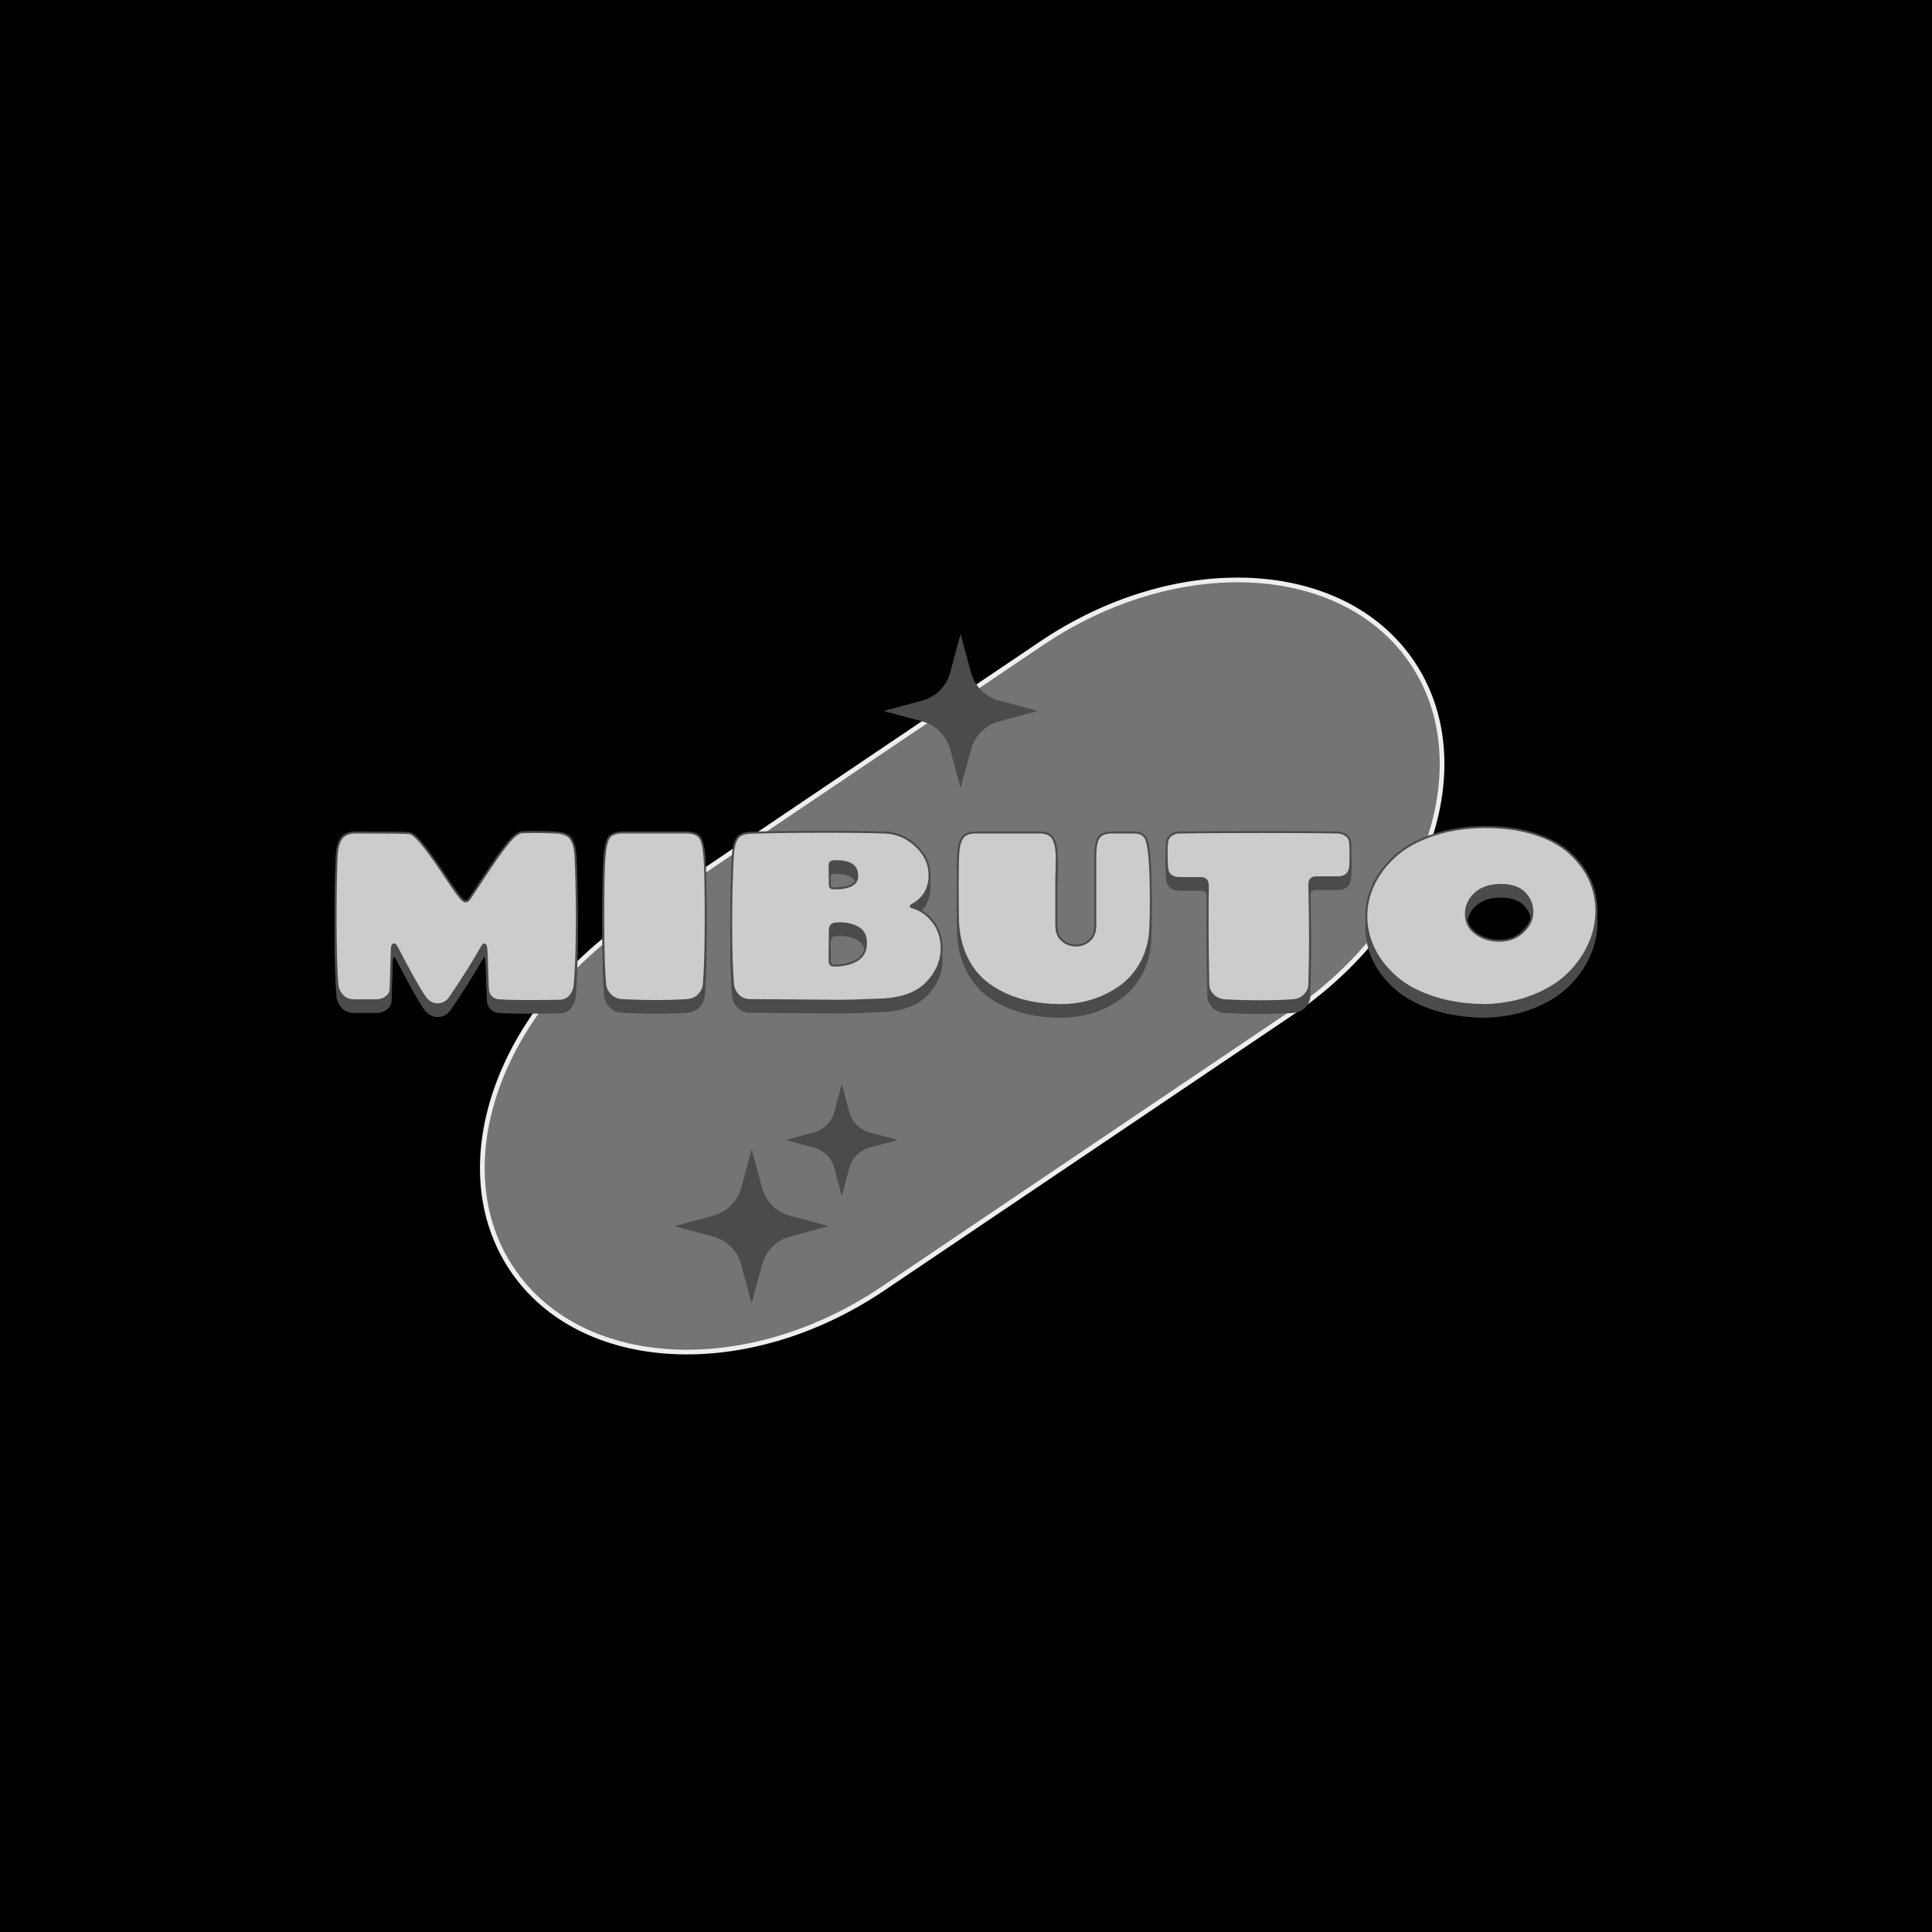
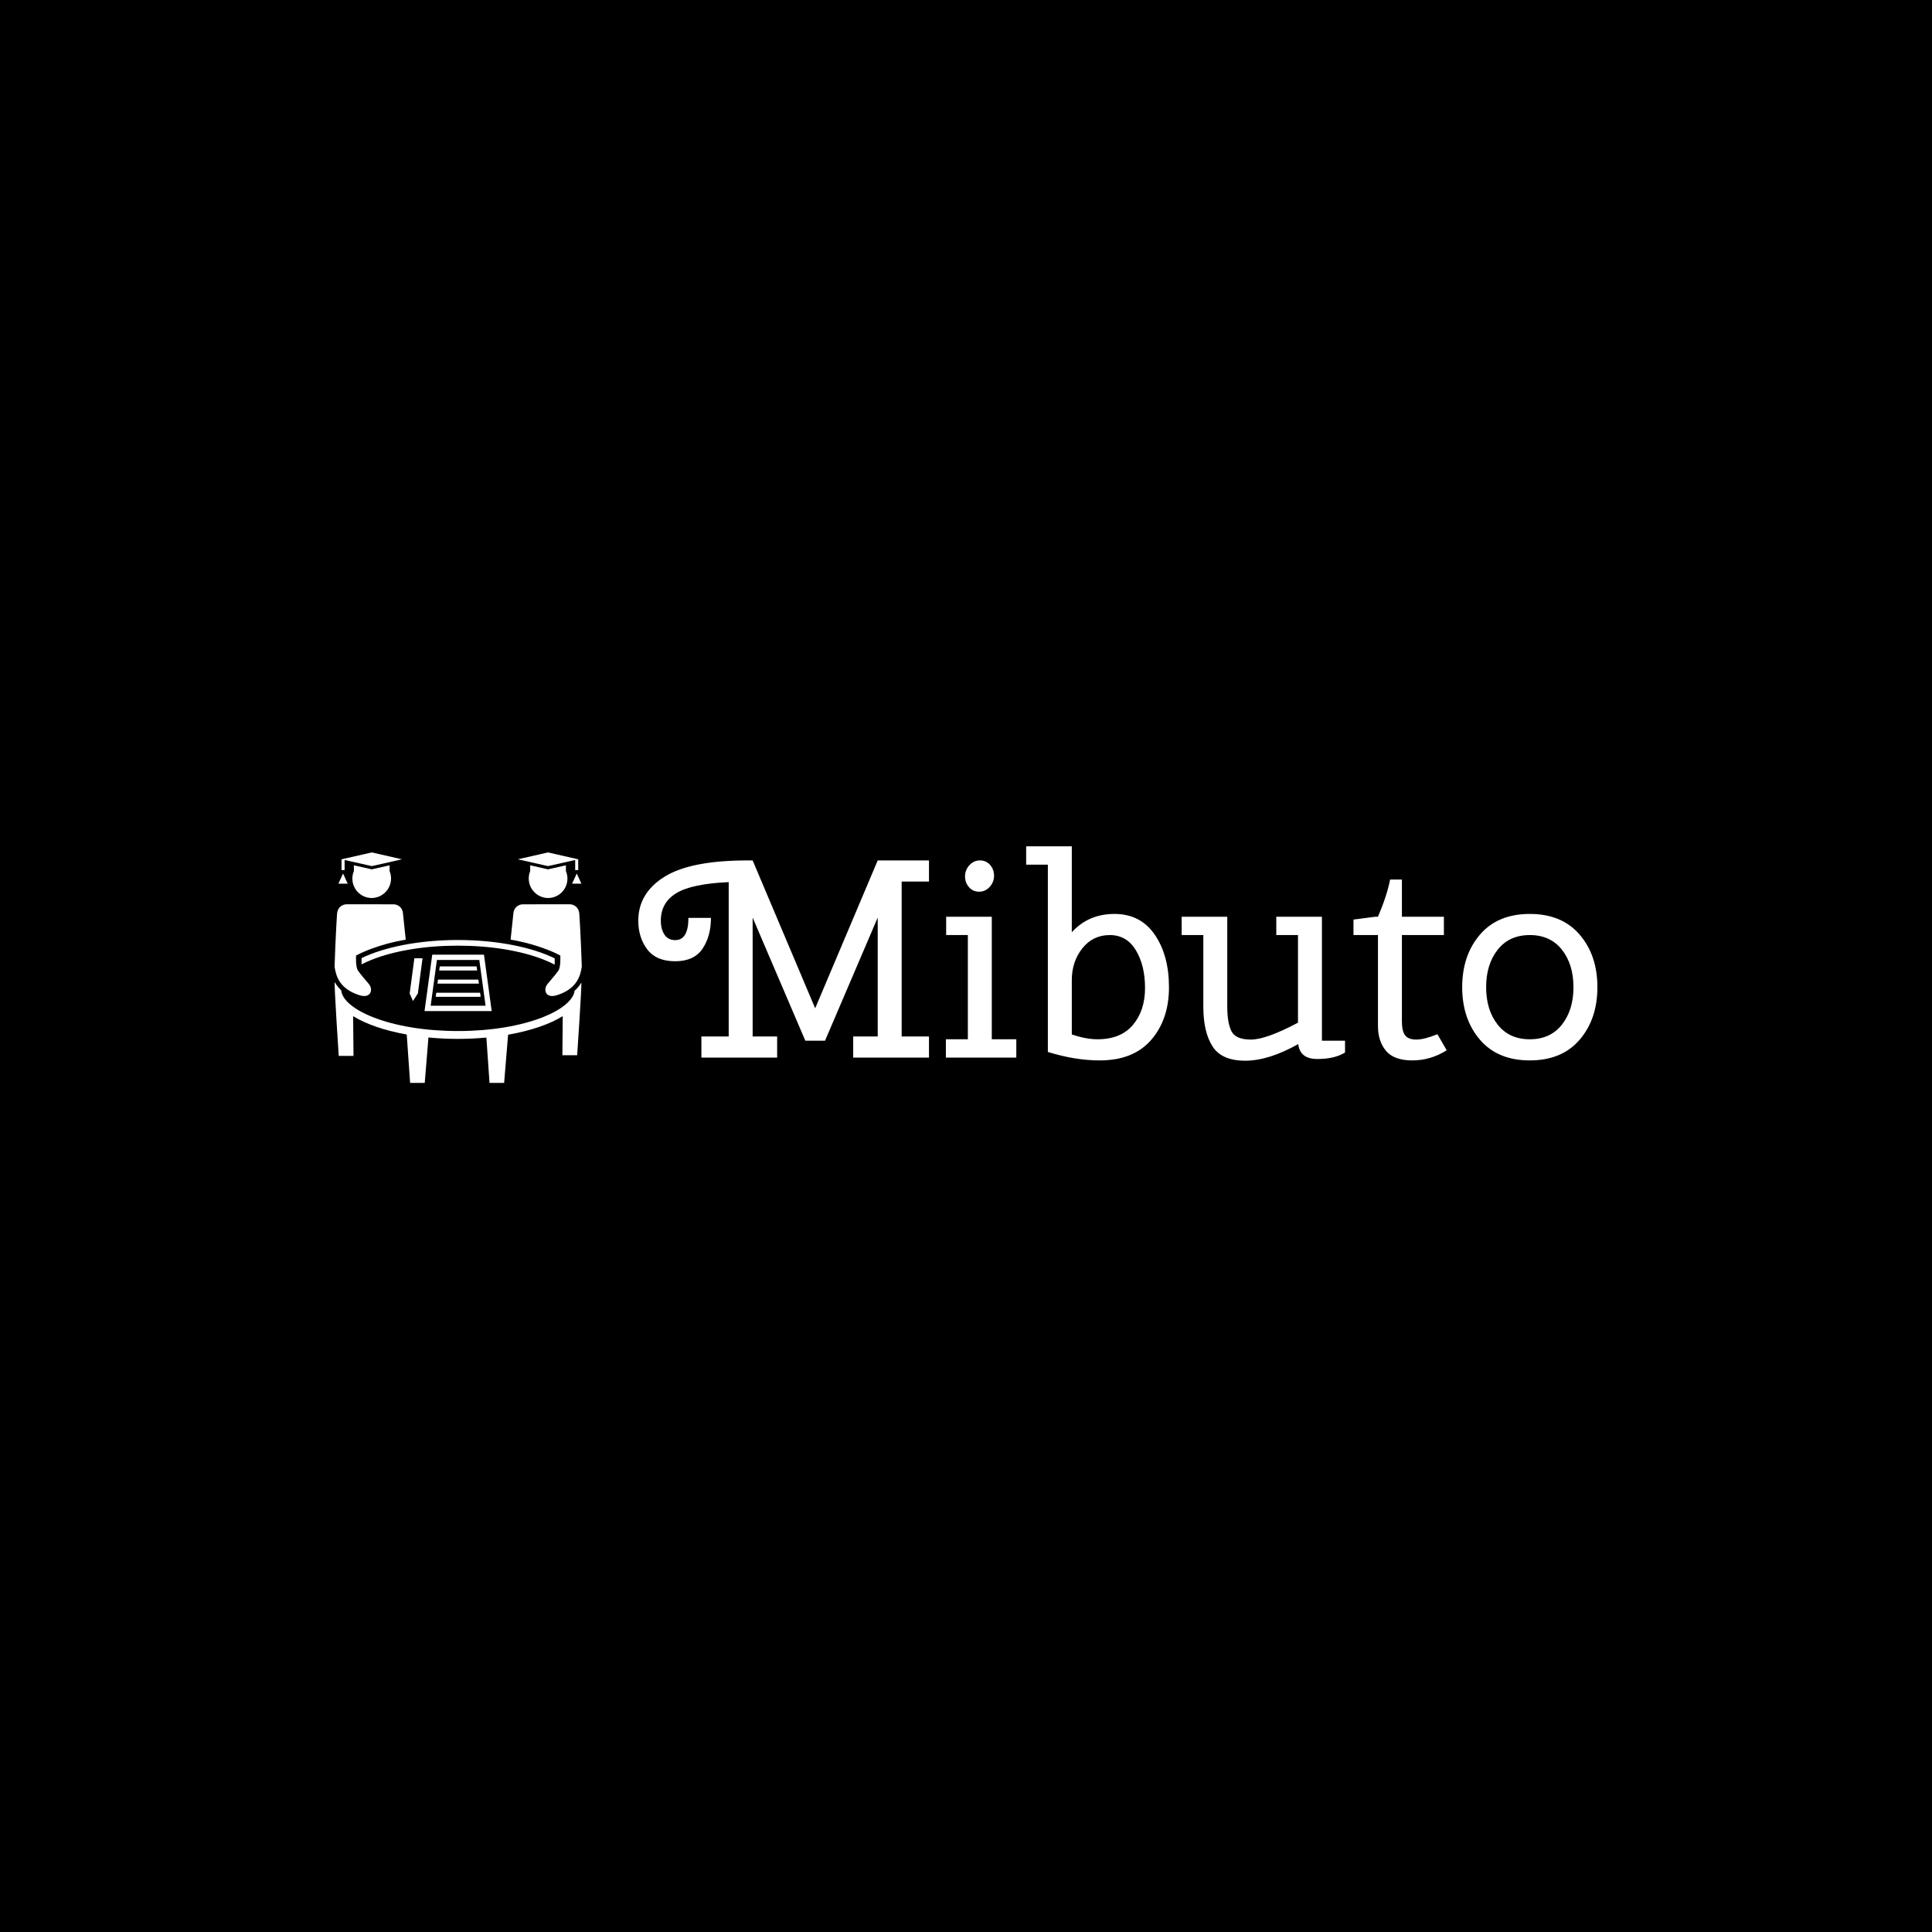
<svg xmlns="http://www.w3.org/2000/svg" version="1.1" width="1500" height="1500" viewBox="0 0 1500 1500">
  <rect width="1500" height="1500" x="0" y="0" id="background" stroke="transparent" fill="#000000" />
-   <svg xml:space="preserve" width="1000" height="1000" data-version="2" data-id="lg_1O2nrCX1n9H5pxilwh" viewBox="0 0 560 437" x="250" y="250">
+   <svg xml:space="preserve" width="1000" height="1000" data-version="2" data-id="lg_D4iJ4wWqGUarWQCO7N" viewBox="0 0 567 107" x="250" y="250">
    <rect width="100%" height="100%" fill="transparent" />
-     <rect width="190.923" height="464.402" x="-95.462" y="-232.201" fill="#747474" stroke="#eeeeee" stroke-width="2" rx="127" ry="127" transform="matrix(-.5683 -.8426 .8426 -.5683 278.346 218.5)" />
-     <path fill="#4b4b4b" d="m186.803 298.063 4.538 16.85a17.24 17.24 0 0 0 12.155 12.155l16.85 4.538-16.85 4.538A17.24 17.24 0 0 0 191.34 348.3l-4.538 16.85-4.538-16.85a17.24 17.24 0 0 0-12.155-12.155l-16.847-4.541 16.85-4.538a17.24 17.24 0 0 0 12.155-12.155zm39.19-28.303 3.3 12.254a12.536 12.536 0 0 0 8.839 8.838l12.253 3.3-12.253 3.3a12.536 12.536 0 0 0-8.839 8.84l-3.3 12.253-3.3-12.254a12.536 12.536 0 0 0-8.839-8.839l-12.251-3.302 12.254-3.3a12.536 12.536 0 0 0 8.838-8.839zm51.66-195.686 4.538 16.85a17.24 17.24 0 0 0 12.155 12.155l16.85 4.538-16.85 4.538a17.24 17.24 0 0 0-12.155 12.155l-4.538 16.85-4.538-16.85a17.24 17.24 0 0 0-12.155-12.155l-16.847-4.541 16.85-4.538a17.24 17.24 0 0 0 12.155-12.155z" />
-     <path fill="none" stroke="#4b4b4b" stroke-width="1.71" d="M43.62 171.332q3.81 4.73 8.75 12.2 4.95 7.47 6.9 9.94 1.96 2.47 3.14 2.47 1.19 0 2.12-1.34.92-1.33 6.79-10.3 5.87-8.96 9.69-13.64 3.81-4.69 6.07-4.79 2.27-.11 5.87-.11 3.61 0 8.45.21t6.44 2.52q1.59 2.32 1.9 6.54.62 10.82.62 28.69t-.93 28.17q-.2 2.47-1.85 4.43-1.65 1.96-4.53 1.96-6.29.1-13.96.1-7.67 0-12.2-.31-1.65-.1-2.94-1.29-1.29-1.18-1.39-3.14l-.62-16.99q-.1-2.48-1.08-2.78-.98-.31-1.8 1.33-5.46 9.69-13.6 21.63-1.96 2.99-5.15 2.99-3.19 0-5.25-2.99-3.61-5.15-12.26-21.83-.51-1.03-1.18-1.24-.67-.2-1.19.52-.51.72-.51 2.37l-.52 16.99q-.1 1.96-1.75 3.14-1.65 1.19-3.81 1.29h-10.2q-2.78-.1-4.48-1.96-1.7-1.85-2.01-4.22-.82-9.17-.82-28.48 0-19.31.52-28.38.3-4.32 1.95-6.69t5.87-2.37q21.63 0 23.38.31 1.76.31 5.57 5.05Zm87.13-5.36h27.61q4.32 0 5.71 2.16 1.4 2.17 1.86 8.91.46 6.75.46 26.16 0 19.42-.82 28.48-.31 2.37-2.11 4.23-1.81 1.85-4.79 2.06-5.87.41-13.6.41-7.72 0-14.62-.41-2.99-.21-4.79-2.06-1.81-1.86-2.12-4.23-.82-9.06-.82-28.48 0-19.41.46-26.16.47-6.74 1.86-8.91 1.39-2.16 5.71-2.16Zm89.61 42.23-.1 13.39q0 .93.62 1.6t1.65.67q6.28 0 10.35-2.48 4.07-2.47 4.07-7.77 0-5.31-4.23-7.37-3.39-1.64-7.41-1.64-1.03 0-2.06.1-2.89.2-2.89 3.5Zm-.1-28.32.1 8.44q0 1.96 2.37 1.96 10.41 0 10.41-5.87 0-6.8-9.27-6.8h-1.14q-2.47 0-2.47 2.27Zm-33.68-13.81q12.77-.41 31.93-.41t26.52.36q7.37.36 13.03 5.72 5.67 5.35 5.67 12.36 0 8.55-7.42 12.56-.72.42-.72.98 0 .57.72.78 5.36 1.44 9.01 6.18 3.66 4.73 3.66 11.22 0 8.14-6.28 14.73-6.29 6.59-19.26 7.16-12.98.57-18.75.57t-38.52-.31q-2.99 0-4.84-1.91-1.86-1.9-2.17-4.38-.82-9.06-.82-26.42 0-17.35.72-29.61.31-5.04 1.75-7.26 1.44-2.21 5.77-2.32Zm132.46 10.72-.21 9.37v19.88q0 4.32 2.68 6.69t6.28 2.37q3.61 0 6.23-2.37 2.63-2.37 2.63-6.69v-30.7q0-4.84 1.29-7.1 1.29-2.27 5.61-2.27h9.48q3.29 0 4.53 1.96 2.37 3.5 2.37 27.09 0 7.72-.21 11.84-.31 8.34-3.86 14.88-3.55 6.55-9.11 10.46-11.23 7.93-25.45 7.93-18.74 0-31-8.75-6.18-4.43-9.73-11.8-3.56-7.36-3.66-17.15-.1-4.84-.1-14.26 0-9.43.26-13.6.25-4.17 1.64-6.39 1.39-2.21 5.62-2.21h27.5q4.12 0 5.46 2.16 1.75 2.78 1.75 8.66Zm109.8 55q-.11 2.26-1.96 4.17-1.85 1.9-4.94 2.11-5.88.41-14.12.41-8.24 0-15.14-.41-3.09-.21-4.94-2.11-1.85-1.91-1.96-4.17-.31-15.66-.31-26.73t.11-16.22q0-3.92-3.51-3.92h-9.27q-2.16 0-3.5-1.03-1.34-1.03-1.49-3.6-.16-2.58-.16-5.36 0-2.78.16-4.79.15-2.01 1.65-3.09 1.49-1.08 3.24-1.08 13.39-.21 36.26-.21 22.86 0 32.75.21 1.75.1 3.25 1.13 1.49 1.03 1.64 3.04.16 2.01.16 4.69 0 2.68-.1 5.15-.31 4.63-5.05 4.63h-9.27q-3.5 0-3.5 3.61.31 12.98.31 23.48 0 10.51-.31 20.09Zm77.45 8.34q-12.46 0-22.55-3.24-10.1-3.25-16.38-8.71-6.28-5.46-9.58-12.2-3.3-6.75-3.3-14.06 0-7.32 3.35-14.06 3.35-6.75 9.58-12.21 6.23-5.46 16.33-8.75 10.09-3.3 22.14-3.3t21.32 2.99q9.27 2.99 14.94 8.14 11.53 10.5 11.53 24.92 0 7.31-3.14 14.32-3.14 7-8.96 12.72-5.82 5.72-14.99 9.37-9.16 3.66-20.29 4.07Zm20.4-40.02q0-4.89-3.51-8.54-3.5-3.66-10.66-3.66-7.15 0-11.38 3.81-4.22 3.81-4.22 9.27 0 5.46 4.43 8.76 4.43 3.29 10.66 3.29t10.45-4.02q4.23-4.01 4.23-8.91Z" />
-     <path fill="#4b4b4b" d="M43.62 171.332q3.81 4.73 8.75 12.2 4.95 7.47 6.9 9.94 1.96 2.47 3.14 2.47 1.19 0 2.12-1.34.92-1.33 6.79-10.3 5.87-8.96 9.69-13.64 3.81-4.69 6.07-4.79 2.27-.11 5.87-.11 3.61 0 8.45.21t6.44 2.52q1.59 2.32 1.9 6.54.62 10.82.62 28.69t-.93 28.17q-.2 2.47-1.85 4.43-1.65 1.96-4.53 1.96-6.29.1-13.96.1-7.67 0-12.2-.31-1.65-.1-2.94-1.29-1.29-1.18-1.39-3.14l-.62-16.99q-.1-2.48-1.08-2.78-.98-.31-1.8 1.33-5.46 9.69-13.6 21.63-1.96 2.99-5.15 2.99-3.19 0-5.25-2.99-3.61-5.15-12.26-21.83-.51-1.03-1.18-1.24-.67-.2-1.19.52-.51.72-.51 2.37l-.52 16.99q-.1 1.96-1.75 3.14-1.65 1.19-3.81 1.29h-10.2q-2.78-.1-4.48-1.96-1.7-1.85-2.01-4.22-.82-9.17-.82-28.48 0-19.31.52-28.38.3-4.32 1.95-6.69t5.87-2.37q21.63 0 23.38.31 1.76.31 5.57 5.05m87.13-5.36h27.61q4.32 0 5.71 2.16 1.4 2.17 1.86 8.91.46 6.75.46 26.16 0 19.42-.82 28.48-.31 2.37-2.11 4.23-1.81 1.85-4.79 2.06-5.87.41-13.6.41-7.72 0-14.62-.41-2.99-.21-4.79-2.06-1.81-1.86-2.12-4.23-.82-9.06-.82-28.48 0-19.41.46-26.16.47-6.74 1.86-8.91 1.39-2.16 5.71-2.16m89.61 42.23-.1 13.39q0 .93.62 1.6t1.65.67q6.28 0 10.35-2.48 4.07-2.47 4.07-7.77 0-5.31-4.23-7.37-3.39-1.64-7.41-1.64-1.03 0-2.06.1-2.89.2-2.89 3.5m-.1-28.32.1 8.44q0 1.96 2.37 1.96 10.41 0 10.41-5.87 0-6.8-9.27-6.8h-1.14q-2.47 0-2.47 2.27m-33.68-13.81q12.77-.41 31.93-.41t26.52.36q7.37.36 13.03 5.72 5.67 5.35 5.67 12.36 0 8.55-7.42 12.56-.72.42-.72.98 0 .57.72.78 5.36 1.44 9.01 6.18 3.66 4.73 3.66 11.22 0 8.14-6.28 14.73-6.29 6.59-19.26 7.16-12.98.57-18.75.57t-38.52-.31q-2.99 0-4.84-1.91-1.86-1.9-2.17-4.38-.82-9.06-.82-26.42 0-17.35.72-29.61.31-5.04 1.75-7.26 1.44-2.21 5.77-2.32m132.46 10.72-.21 9.37v19.88q0 4.32 2.68 6.69t6.28 2.37q3.61 0 6.23-2.37 2.63-2.37 2.63-6.69v-30.7q0-4.84 1.29-7.1 1.29-2.27 5.61-2.27h9.48q3.29 0 4.53 1.96 2.37 3.5 2.37 27.09 0 7.72-.21 11.84-.31 8.34-3.86 14.88-3.55 6.55-9.11 10.46-11.23 7.93-25.45 7.93-18.74 0-31-8.75-6.18-4.43-9.73-11.8-3.56-7.36-3.66-17.15-.1-4.84-.1-14.26 0-9.43.26-13.6.25-4.17 1.64-6.39 1.39-2.21 5.62-2.21h27.5q4.12 0 5.46 2.16 1.75 2.78 1.75 8.66m109.8 55q-.11 2.26-1.96 4.17-1.85 1.9-4.94 2.11-5.88.41-14.12.41-8.24 0-15.14-.41-3.09-.21-4.94-2.11-1.85-1.91-1.96-4.17-.31-15.66-.31-26.73t.11-16.22q0-3.92-3.51-3.92h-9.27q-2.16 0-3.5-1.03-1.34-1.03-1.49-3.6-.16-2.58-.16-5.36 0-2.78.16-4.79.15-2.01 1.65-3.09 1.49-1.08 3.24-1.08 13.39-.21 36.26-.21 22.86 0 32.75.21 1.75.1 3.25 1.13 1.49 1.03 1.64 3.04.16 2.01.16 4.69 0 2.68-.1 5.15-.31 4.63-5.05 4.63h-9.27q-3.5 0-3.5 3.61.31 12.98.31 23.48 0 10.51-.31 20.09m77.45 8.34q-12.46 0-22.55-3.24-10.1-3.25-16.38-8.71-6.28-5.46-9.58-12.2-3.3-6.75-3.3-14.06 0-7.32 3.35-14.06 3.35-6.75 9.58-12.21 6.23-5.46 16.33-8.75 10.09-3.3 22.14-3.3t21.32 2.99q9.27 2.99 14.94 8.14 11.53 10.5 11.53 24.92 0 7.31-3.14 14.32-3.14 7-8.96 12.72-5.82 5.72-14.99 9.37-9.16 3.66-20.29 4.07m20.4-40.02q0-4.89-3.51-8.54-3.5-3.66-10.66-3.66-7.15 0-11.38 3.81-4.22 3.81-4.22 9.27 0 5.46 4.43 8.76 4.43 3.29 10.66 3.29t10.45-4.02q4.23-4.01 4.23-8.91" />
-     <path fill="none" stroke="#4b4b4b" stroke-width="1.71" d="M43.62 166.232q3.81 4.74 8.75 12.21 4.95 7.47 6.9 9.94 1.96 2.47 3.14 2.47 1.19 0 2.12-1.34.92-1.34 6.79-10.3t9.69-13.65q3.81-4.68 6.07-4.78 2.27-.11 5.87-.11 3.61 0 8.45.21 4.84.2 6.44 2.52 1.59 2.32 1.9 6.54.62 10.82.62 28.69t-.93 28.17q-.2 2.47-1.85 4.43-1.65 1.95-4.53 1.95-6.29.11-13.96.11-7.67 0-12.2-.31-1.65-.1-2.94-1.29-1.29-1.18-1.39-3.14l-.62-17q-.1-2.47-1.08-2.78-.98-.31-1.8 1.34-5.46 9.68-13.6 21.63-1.96 2.99-5.15 2.99-3.19 0-5.25-2.99-3.61-5.15-12.26-21.83-.51-1.03-1.18-1.24-.67-.21-1.19.52-.51.72-.51 2.36l-.52 17q-.1 1.96-1.75 3.14-1.65 1.19-3.81 1.29h-10.2q-2.78-.1-4.48-1.96-1.7-1.85-2.01-4.22-.82-9.17-.82-28.48 0-19.31.52-28.38.3-4.32 1.95-6.69t5.87-2.37q21.63 0 23.38.31 1.76.31 5.57 5.04Zm87.13-5.35h27.61q4.32 0 5.71 2.16 1.4 2.16 1.86 8.91.46 6.75.46 26.16 0 19.42-.82 28.48-.31 2.37-2.11 4.23-1.81 1.85-4.79 2.06-5.87.41-13.6.41-7.72 0-14.62-.41-2.99-.21-4.79-2.06-1.81-1.86-2.12-4.23-.82-9.06-.82-28.48 0-19.41.46-26.16.47-6.75 1.86-8.91 1.39-2.16 5.71-2.16Zm89.61 42.23-.1 13.39q0 .93.62 1.59.62.67 1.65.67 6.28 0 10.35-2.47 4.07-2.47 4.07-7.77 0-5.31-4.23-7.37-3.39-1.65-7.41-1.65-1.03 0-2.06.11-2.89.2-2.89 3.5Zm-.1-28.33.1 8.45q0 1.96 2.37 1.96 10.41 0 10.41-5.87 0-6.8-9.27-6.8h-1.14q-2.47 0-2.47 2.26Zm-33.68-13.8q12.77-.41 31.93-.41t26.52.36q7.37.36 13.03 5.72 5.67 5.35 5.67 12.36 0 8.55-7.42 12.56-.72.41-.72.98 0 .57.72.77 5.36 1.45 9.01 6.18 3.66 4.74 3.66 11.23 0 8.14-6.28 14.73-6.29 6.59-19.26 7.16-12.98.56-18.75.56t-38.52-.3q-2.99 0-4.84-1.91-1.86-1.91-2.17-4.38-.82-9.06-.82-26.42 0-17.35.72-29.61.31-5.05 1.75-7.26 1.44-2.22 5.77-2.32Zm132.46 10.71-.21 9.38v19.88q0 4.32 2.68 6.69t6.28 2.37q3.61 0 6.23-2.37 2.63-2.37 2.63-6.69v-30.7q0-4.84 1.29-7.11 1.29-2.26 5.61-2.26h9.48q3.29 0 4.53 1.96 2.37 3.5 2.37 27.08 0 7.73-.21 11.85-.31 8.34-3.86 14.88-3.55 6.54-9.11 10.46-11.23 7.93-25.45 7.93-18.74 0-31-8.76-6.18-4.43-9.73-11.79-3.56-7.36-3.66-17.15-.1-4.84-.1-14.27 0-9.42.26-13.59.25-4.17 1.64-6.39 1.39-2.21 5.62-2.21h27.5q4.12 0 5.46 2.16 1.75 2.78 1.75 8.65Zm109.8 55.01q-.11 2.26-1.96 4.17-1.85 1.9-4.94 2.11-5.88.41-14.12.41-8.24 0-15.14-.41-3.09-.21-4.94-2.11-1.85-1.91-1.96-4.17-.31-15.66-.31-26.73 0-11.08.11-16.23 0-3.91-3.51-3.91h-9.27q-2.16 0-3.5-1.03-1.34-1.03-1.49-3.6-.16-2.58-.16-5.36 0-2.78.16-4.79.15-2.01 1.65-3.09 1.49-1.08 3.24-1.08 13.39-.21 36.26-.21 22.86 0 32.75.21 1.75.1 3.25 1.13 1.49 1.03 1.64 3.04.16 2.01.16 4.69 0 2.67-.1 5.15-.31 4.63-5.05 4.63h-9.27q-3.5 0-3.5 3.61.31 12.97.31 23.48t-.31 20.09Zm77.45 8.34q-12.46 0-22.55-3.25-10.1-3.24-16.38-8.7-6.28-5.46-9.58-12.21-3.3-6.74-3.3-14.05 0-7.32 3.35-14.06 3.35-6.75 9.58-12.21 6.23-5.46 16.33-8.75 10.09-3.3 22.14-3.3t21.32 2.99q9.27 2.98 14.94 8.13 11.53 10.51 11.53 24.93 0 7.31-3.14 14.32-3.14 7-8.96 12.72-5.82 5.71-14.99 9.37-9.16 3.66-20.29 4.07Zm20.4-40.02q0-4.89-3.51-8.55-3.5-3.65-10.66-3.65-7.15 0-11.38 3.81-4.22 3.81-4.22 9.27 0 5.46 4.43 8.75 4.43 3.3 10.66 3.3t10.45-4.02q4.23-4.01 4.23-8.91Z" />
-     <path fill="#cccccc" d="M43.62 166.232q3.81 4.74 8.75 12.21 4.95 7.47 6.9 9.94 1.96 2.47 3.14 2.47 1.19 0 2.12-1.34.92-1.34 6.79-10.3t9.69-13.65q3.81-4.68 6.07-4.78 2.27-.11 5.87-.11 3.61 0 8.45.21 4.84.2 6.44 2.52 1.59 2.32 1.9 6.54.62 10.82.62 28.69t-.93 28.17q-.2 2.47-1.85 4.43-1.65 1.95-4.53 1.95-6.29.11-13.96.11-7.67 0-12.2-.31-1.65-.1-2.94-1.29-1.29-1.18-1.39-3.14l-.62-17q-.1-2.47-1.08-2.78-.98-.31-1.8 1.34-5.46 9.68-13.6 21.63-1.96 2.99-5.15 2.99-3.19 0-5.25-2.99-3.61-5.15-12.26-21.83-.51-1.03-1.18-1.24-.67-.21-1.19.52-.51.72-.51 2.36l-.52 17q-.1 1.96-1.75 3.14-1.65 1.19-3.81 1.29h-10.2q-2.78-.1-4.48-1.96-1.7-1.85-2.01-4.22-.82-9.17-.82-28.48 0-19.31.52-28.38.3-4.32 1.95-6.69t5.87-2.37q21.63 0 23.38.31 1.76.31 5.57 5.04m87.13-5.35h27.61q4.32 0 5.71 2.16 1.4 2.16 1.86 8.91.46 6.75.46 26.16 0 19.42-.82 28.48-.31 2.37-2.11 4.23-1.81 1.85-4.79 2.06-5.87.41-13.6.41-7.72 0-14.62-.41-2.99-.21-4.79-2.06-1.81-1.86-2.12-4.23-.82-9.06-.82-28.48 0-19.41.46-26.16.47-6.75 1.86-8.91 1.39-2.16 5.71-2.16m89.61 42.23-.1 13.39q0 .93.62 1.59.62.67 1.65.67 6.28 0 10.35-2.47 4.07-2.47 4.07-7.77 0-5.31-4.23-7.37-3.39-1.65-7.41-1.65-1.03 0-2.06.11-2.89.2-2.89 3.5m-.1-28.33.1 8.45q0 1.96 2.37 1.96 10.41 0 10.41-5.87 0-6.8-9.27-6.8h-1.14q-2.47 0-2.47 2.26m-33.68-13.8q12.77-.41 31.93-.41t26.52.36q7.37.36 13.03 5.72 5.67 5.35 5.67 12.36 0 8.55-7.42 12.56-.72.41-.72.98 0 .57.72.77 5.36 1.45 9.01 6.18 3.66 4.74 3.66 11.23 0 8.14-6.28 14.73-6.29 6.59-19.26 7.16-12.98.56-18.75.56t-38.52-.3q-2.99 0-4.84-1.91-1.86-1.91-2.17-4.38-.82-9.06-.82-26.42 0-17.35.72-29.61.31-5.05 1.75-7.26 1.44-2.22 5.77-2.32m132.46 10.71-.21 9.38v19.88q0 4.32 2.68 6.69t6.28 2.37q3.61 0 6.23-2.37 2.63-2.37 2.63-6.69v-30.7q0-4.84 1.29-7.11 1.29-2.26 5.61-2.26h9.48q3.29 0 4.53 1.96 2.37 3.5 2.37 27.08 0 7.73-.21 11.85-.31 8.34-3.86 14.88-3.55 6.54-9.11 10.46-11.23 7.93-25.45 7.93-18.74 0-31-8.76-6.18-4.43-9.73-11.79-3.56-7.36-3.66-17.15-.1-4.84-.1-14.27 0-9.42.26-13.59.25-4.17 1.64-6.39 1.39-2.21 5.62-2.21h27.5q4.12 0 5.46 2.16 1.75 2.78 1.75 8.65m109.8 55.01q-.11 2.26-1.96 4.17-1.85 1.9-4.94 2.11-5.88.41-14.12.41-8.24 0-15.14-.41-3.09-.21-4.94-2.11-1.85-1.91-1.96-4.17-.31-15.66-.31-26.73 0-11.08.11-16.23 0-3.91-3.51-3.91h-9.27q-2.16 0-3.5-1.03-1.34-1.03-1.49-3.6-.16-2.58-.16-5.36 0-2.78.16-4.79.15-2.01 1.65-3.09 1.49-1.08 3.24-1.08 13.39-.21 36.26-.21 22.86 0 32.75.21 1.75.1 3.25 1.13 1.49 1.03 1.64 3.04.16 2.01.16 4.69 0 2.67-.1 5.15-.31 4.63-5.05 4.63h-9.27q-3.5 0-3.5 3.61.31 12.97.31 23.48t-.31 20.09m77.45 8.34q-12.46 0-22.55-3.25-10.1-3.24-16.38-8.7-6.28-5.46-9.58-12.21-3.3-6.74-3.3-14.05 0-7.32 3.35-14.06 3.35-6.75 9.58-12.21 6.23-5.46 16.33-8.75 10.09-3.3 22.14-3.3t21.32 2.99q9.27 2.98 14.94 8.13 11.53 10.51 11.53 24.93 0 7.31-3.14 14.32-3.14 7-8.96 12.72-5.82 5.71-14.99 9.37-9.16 3.66-20.29 4.07m20.4-40.02q0-4.89-3.51-8.55-3.5-3.65-10.66-3.65-7.15 0-11.38 3.81-4.22 3.81-4.22 9.27 0 5.46 4.43 8.75 4.43 3.3 10.66 3.3t10.45-4.02q4.23-4.01 4.23-8.91" />
+     <path fill="#ffffff" d="M244.635 7.02h22.57v9.3h-12.03v68.2h12.03v9.3h-33.36v-9.3h10.79V32.19l-23.19 54.19h-8.68l-23.19-54.19v52.33h10.79v9.3h-33.35v-9.3h12.02V16.57q-16.36.74-23.12 4.9-6.76 4.15-6.76 12.09 0 3.72 1.61 6.14 1.61 2.41 4.71 2.41 5.83 0 5.83-9.79h9.92q0 8.06-3.72 13.58-3.72 5.51-12.03 5.51-8.3 0-12.27-5.2-3.97-5.21-3.97-12.65 0-12.15 11.53-19.35 11.53-7.19 36.71-7.19h2.1l27.53 65.1zm39.68 32.86h-9.55v-8.06h20.09v53.94h10.79v8.06h-31v-8.06h9.67zm4.96-19.09q-2.73 0-4.46-1.99-1.74-1.98-1.74-4.77 0-2.79 1.92-4.9 1.92-2.11 4.65-2.11 2.73 0 4.47 1.99 1.73 1.98 1.73 4.77 0 2.79-1.92 4.9-1.92 2.11-4.65 2.11m30.26 70.55V8.88h-9.55V.82h20.09v37.82q7.31-8.06 18.78-8.06 11.47 0 17.73 9.12 6.27 9.11 6.27 23.18 0 14.08-7.82 23.13-7.81 9.05-22.69 9.05-10.79 0-22.81-3.72m38.75-44.76q-4.03-6.7-11.47-6.7t-12.09 5.83q-4.65 5.83-4.65 14.01v23.93q6.32 2.11 11.28 2.11 10.29 0 15.62-6.32 5.34-6.33 5.34-16.25t-4.03-16.61m71.36-6.7h-9.55v-8.06h20.09v54.56h10.17v5.21q-4.59 2.85-12.22 2.85-7.62 0-8.37-6.57-13.02 7.32-23.37 7.32-10.36 0-14.39-6.33-4.03-6.32-4.03-17.48v-31.5h-9.54v-8.06h20.08v39.56q0 7.19 1.86 10.85 1.86 3.66 8.56 3.66t20.71-7.44zm35.21 0h-10.78v-6.82l9.54-1.24h1.24q3.97-9.3 5.34-16.37h5.2v16.37h18.48v8.06h-18.48v38.07q0 4.22 1.43 6.08 1.43 1.86 4.9 1.86 3.47 0 9.3-2.36l4.09 7.07q-7.07 4.46-15.13 4.46t-11.59-4.21q-3.54-4.22-3.54-10.92zm44.89 46.07q-7.81-9.12-7.81-23.13t7.81-23.12q7.81-9.12 21.95-9.12t21.95 9.12q7.81 9.11 7.81 23.12 0 14.01-7.81 23.13-7.81 9.11-21.95 9.11t-21.95-9.11m7.81-39.62q-5.08 6.45-5.08 16.49 0 10.05 5.08 16.49 5.09 6.45 14.14 6.45t14.14-6.45q5.08-6.44 5.08-16.49 0-10.04-5.08-16.49-5.09-6.45-14.14-6.45t-14.14 6.45M17.412 52.782a50.959 50.959 0 0 1 4.526-2.05c10.07-4.004 23.538-6.188 37.867-6.188 14.329 0 27.797 2.184 37.867 6.187a49.745 49.745 0 0 1 4.768 2.172v-2.766c-10.058-4.926-25.418-8.08-42.635-8.08-17.083 0-32.335 3.105-42.393 7.97zm50.643.91h-16.21l-.242 1.783h16.695zm1.553 11.587H50.293l-.23 1.783h19.776zm-.776-5.8H51.069l-.242 1.784h18.248z" />
+     <path fill="#ffffff" d="M74.704 73.335H45.136L48.533 48.5h22.774zm-26.862-2.354H72.01l-2.767-20.14h-18.66zM42.2 65.582l2.063-15.481h-3.604l-2.063 15.481 1.456 3.337zm-5.339-23.671-1.25-11.89a4.186 4.186 0 0 0-4.149-3.677l-20.602-.012a4.186 4.186 0 0 0-4.173 3.798c0-1.42-.777 11.502-1.14 23.344l.023.485c.631 4.21 2.27 9.621 10.847 12.376 5.12 1.637 6.212-2.427 4.247-4.854-1.941-2.366-3.652-4.246-4.817-5.945-1.092-1.577-.873-6.103-.85-6.66a48.532 48.532 0 0 1 5.254-2.403 84.931 84.931 0 0 1 16.623-4.574" />
+     <path fill="#ffffff" d="M114.16 60.826a14.56 14.56 0 0 1-2.984 3.591c-.461 4.004-5.557 8.287-13.832 11.575-9.96 3.956-23.295 6.14-37.503 6.14-14.232 0-27.542-2.184-37.503-6.14C13.906 72.656 8.761 68.264 8.47 64.2a14.56 14.56 0 0 1-2.863-3.628c-.34.886 1.76 32.505 1.76 32.505h6.502L13.7 75.58c5.703 3.518 13.893 6.345 23.6 8.08l1.492 21.306h6.43l1.638-19.995a135.89 135.89 0 0 0 25.504.036l1.383 19.959h6.43l1.747-21.22c9.9-1.736 18.26-4.587 24.048-8.166l-.146 17.192h6.504s2.11-31.145 1.82-31.946" />
+     <path fill="#ffffff" d="m83.027 41.91 1.262-11.89a4.186 4.186 0 0 1 4.15-3.676l20.602-.012a4.186 4.186 0 0 1 4.173 3.798c0-1.42.777 11.502 1.14 23.344l-.023.485c-.643 4.21-2.281 9.621-10.847 12.376-5.12 1.637-6.212-2.427-4.247-4.854 1.93-2.366 3.652-4.246 4.817-5.945 1.092-1.577.874-6.103.85-6.66a48.532 48.532 0 0 0-5.266-2.403 84.931 84.931 0 0 0-16.61-4.574m-71.72-24.642L9.27 12.779l-2.05 4.478zm2.73-8.081 7.862 1.771 7.85-1.771v2.511a8.614 8.614 0 0 1-7.862 11.89 8.554 8.554 0 0 1-7.85-11.89z" />
+     <path fill="#ffffff" d="m8.616 6.531 13.31-3.033L35.187 6.53 21.95 9.528l-12-2.694v4.441H8.604V6.543zm101.48 10.726 2.05-4.478 2.039 4.478zm-2.718-8.081-7.886 1.771-7.838-1.771v2.511a8.614 8.614 0 0 0 7.862 11.89 8.554 8.554 0 0 0 7.862-11.89z" />
+     <path fill="#ffffff" d="M112.79 6.531 99.48 3.498 86.218 6.53l13.25 2.997 11.987-2.694v4.441h1.347z" />
  </svg>
</svg>
